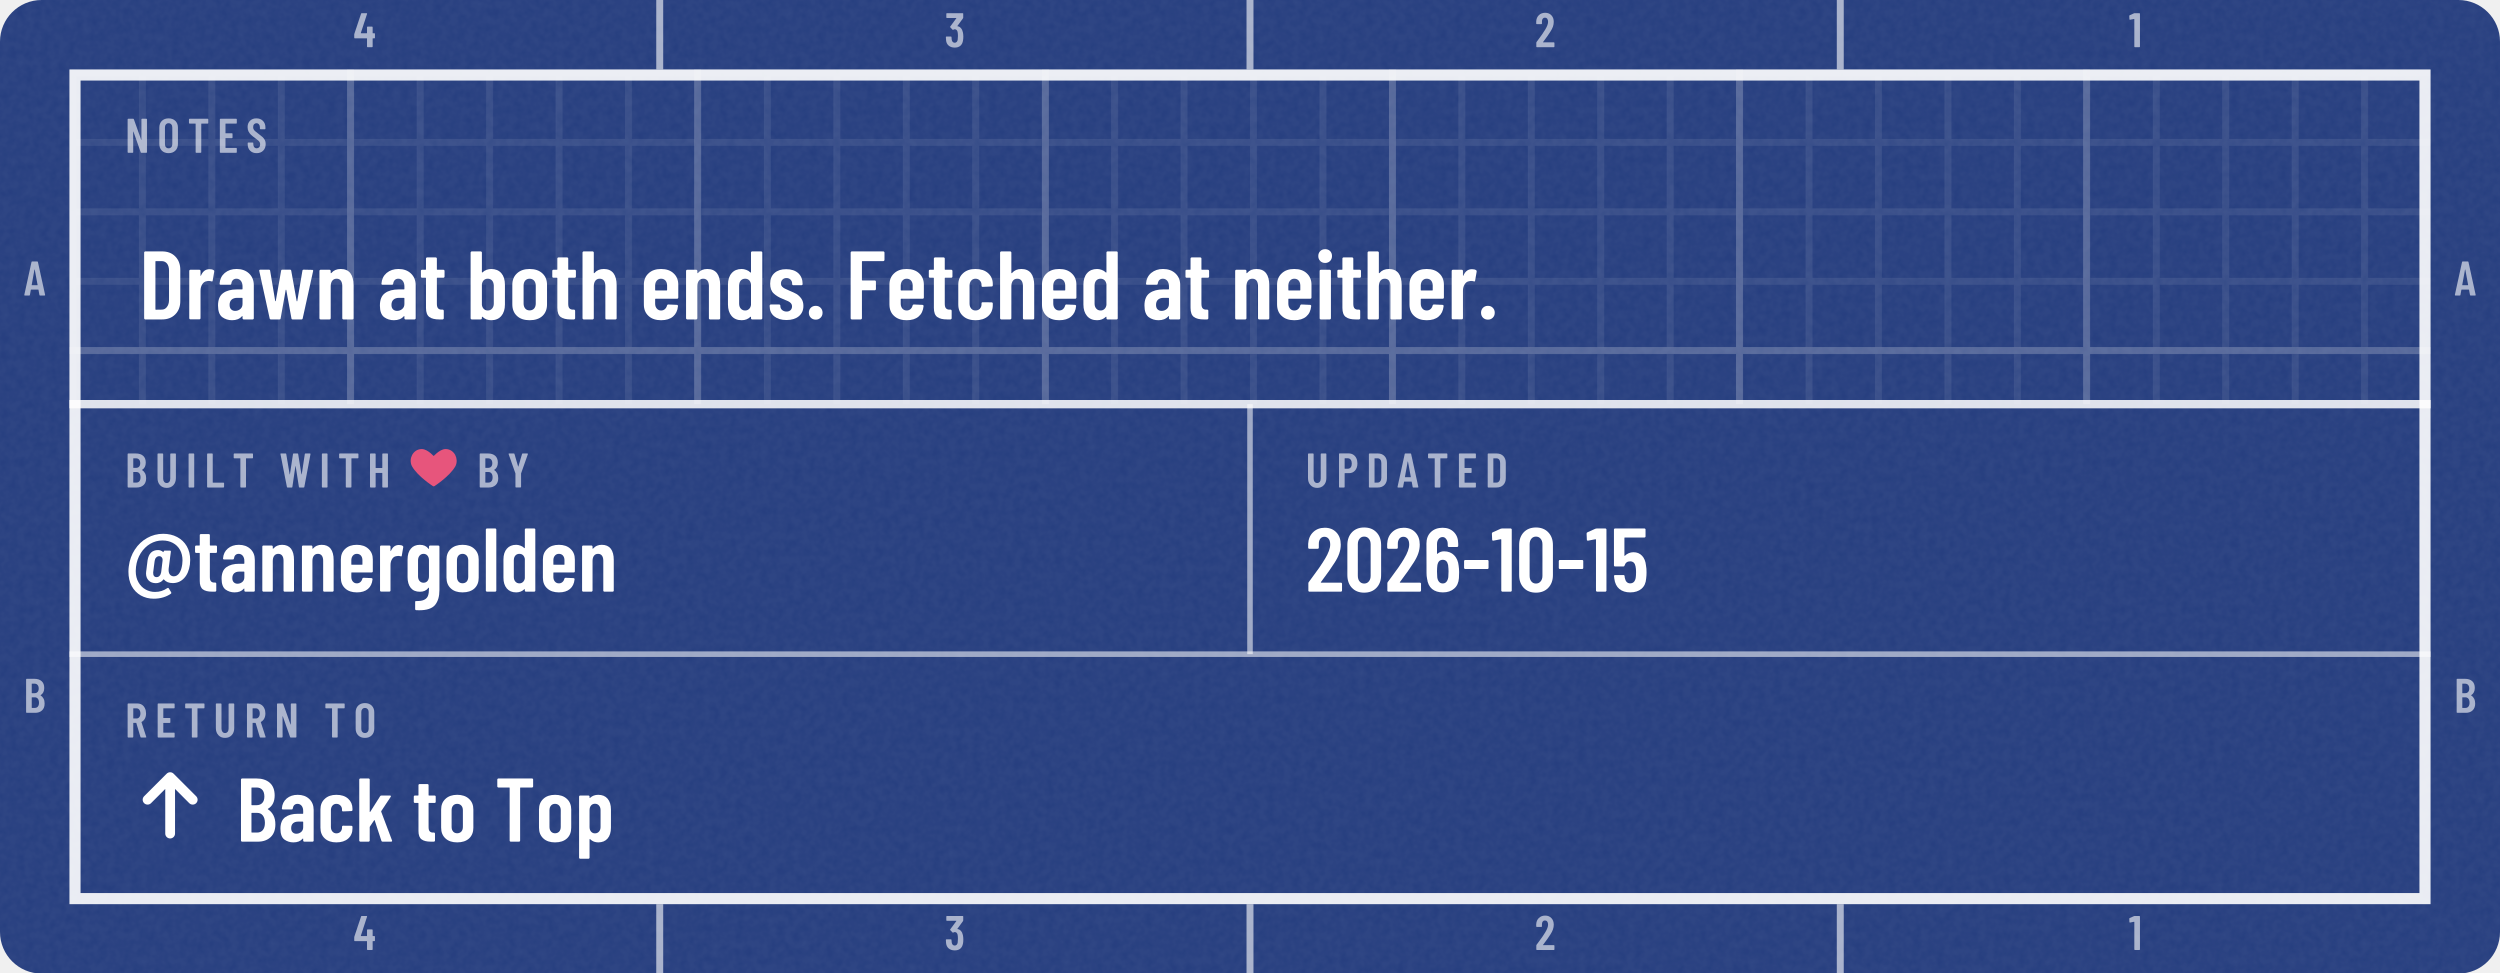
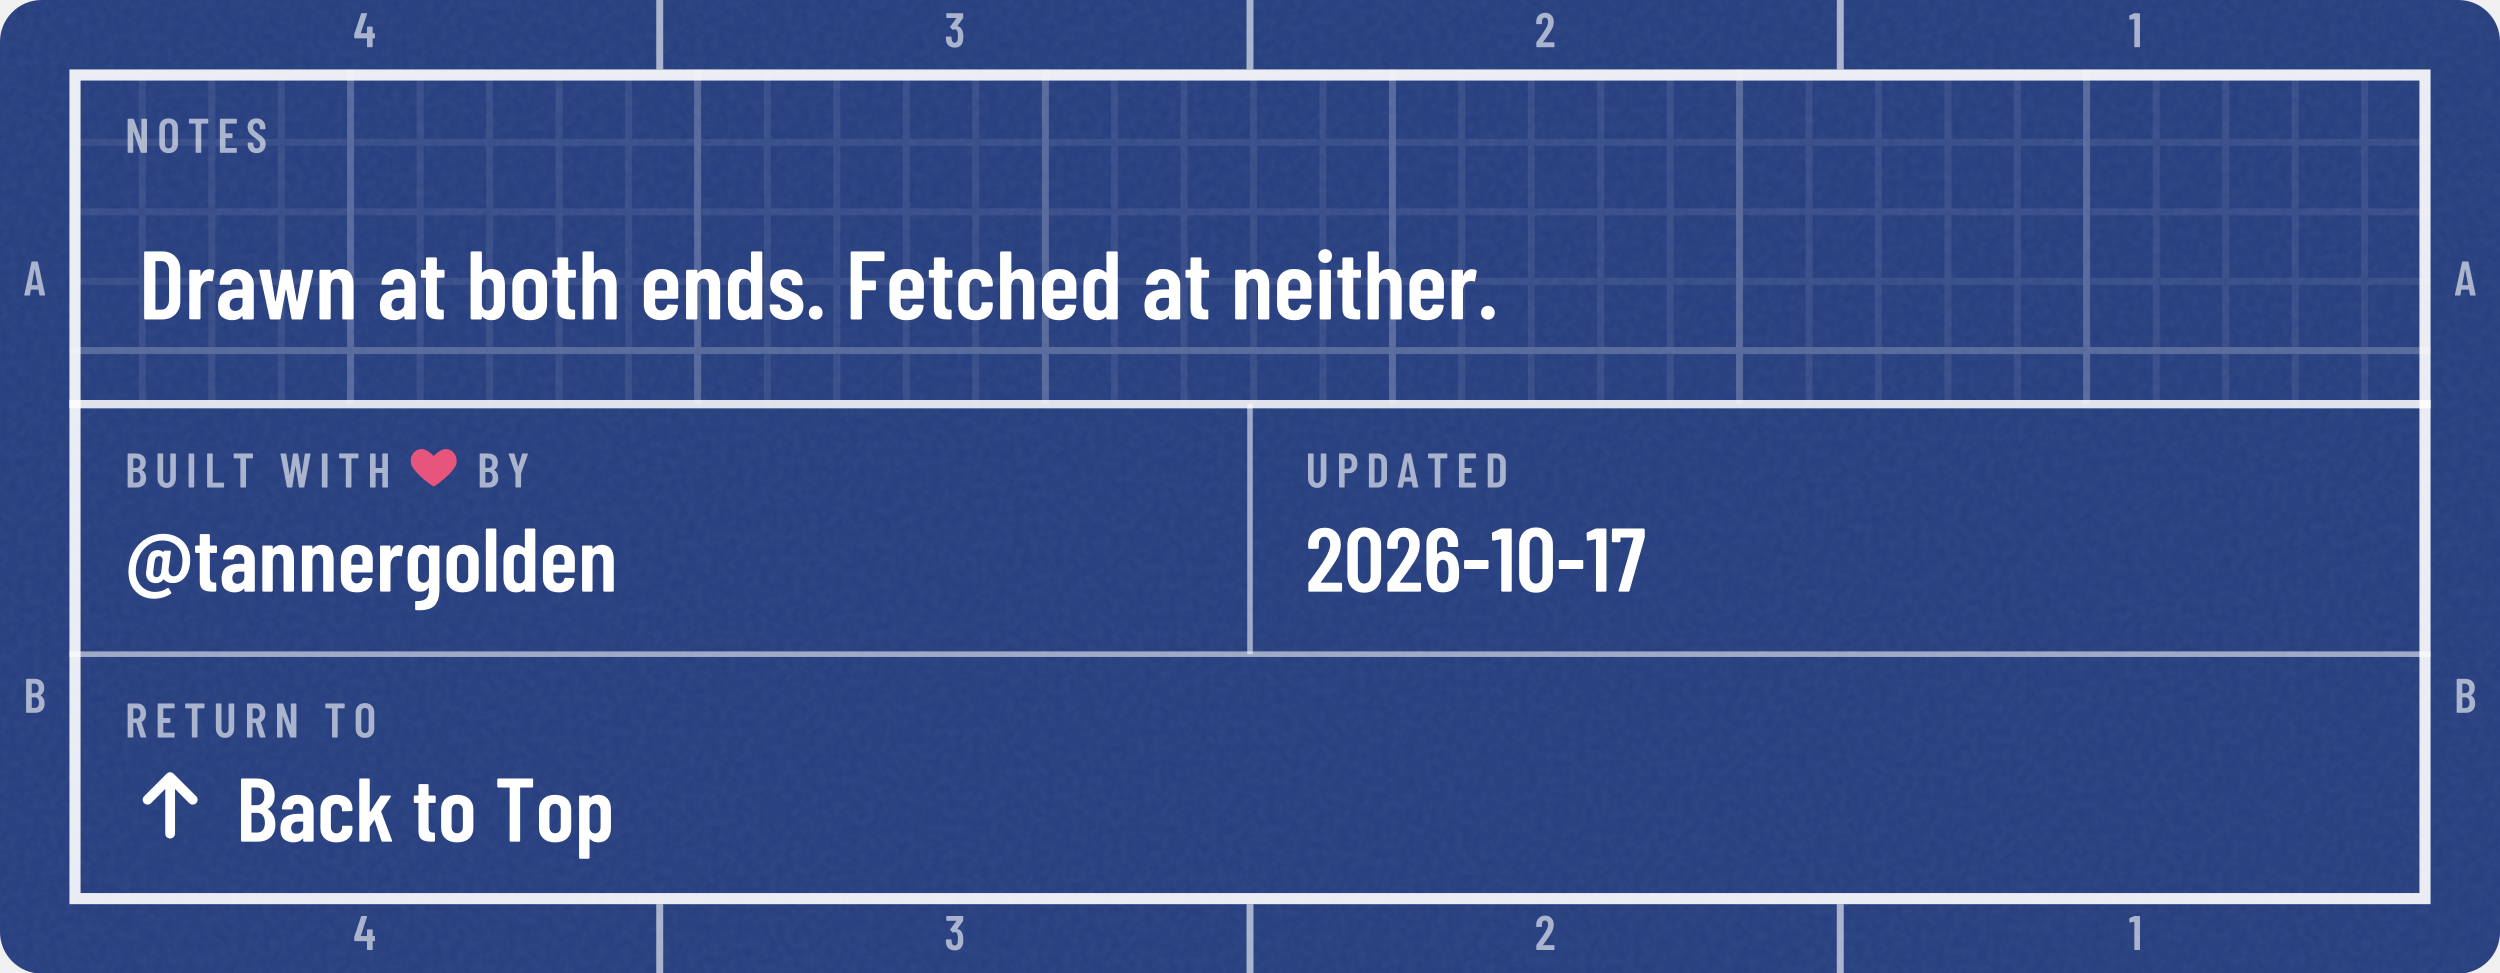
<svg xmlns="http://www.w3.org/2000/svg" width="360" height="140" viewBox="0 0 360 140" role="img" aria-labelledby="t d">
  <defs>
    <clipPath id="kc1">
      <rect x="0" y="0" width="360" height="140.2" rx="6" />
    </clipPath>
    <filter id="kn2" x="0" y="0" width="100%" height="100%">
      <feTurbulence type="fractalNoise" baseFrequency=".85" numOctaves="2" stitchTiles="stitch" />
      <feColorMatrix values="0 0 0 0 1 0 0 0 0 1 0 0 0 0 1 0 0 0 0.06 0" />
    </filter>
    <pattern id="kp3" width="10" height="10" patternUnits="userSpaceOnUse">
      <path d="M10 .5H.5V10" fill="none" stroke="#FFFFFF" stroke-opacity="0.075" />
    </pattern>
    <pattern id="kp4" width="50" height="50" patternUnits="userSpaceOnUse">
      <path d="M50 .5H.5V50" fill="none" stroke="#FFFFFF" stroke-opacity="0.16" />
    </pattern>
    <clipPath id="kc5">
      <path clip-rule="evenodd" d="M10 10h340v120.2h-340zM10 58.2h340v72h-340z" />
    </clipPath>
    <path id="m45" d="M27 263V339Q27 344 30 348Q34 351 39 351H286Q291 351 294 348Q298 344 298 339V263Q298 258 294 254Q291 251 286 251H39Q34 251 30 254Q27 258 27 263Z" />
    <path id="m46" d="M35 69Q35 100 55 120Q75 140 106 140Q137 140 156 120Q176 100 176 69Q176 38 156 18Q136 -2 106 -2Q75 -2 55 18Q35 38 35 69Z" />
    <path id="m48" d="M38 183V517Q38 604 89 658Q140 711 224 711Q309 711 360 658Q412 604 412 517V183Q412 96 360 42Q309 -11 224 -11Q140 -11 89 42Q38 96 38 183ZM296 176V524Q296 563 276 586Q257 610 224 610Q192 610 173 586Q154 563 154 524V176Q154 137 173 114Q192 90 224 90Q257 90 276 114Q296 137 296 176Z" />
    <path id="m49" d="M122 700H218Q223 700 226 696Q230 693 230 688V12Q230 7 226 4Q223 0 218 0H126Q121 0 118 4Q114 7 114 12V576Q114 578 112 580Q111 582 109 581L27 565H24Q13 565 13 576L10 643Q10 653 18 657L107 697Q114 700 122 700Z" />
    <path id="m50" d="M173 100H392Q397 100 400 96Q404 93 404 88V12Q404 7 400 4Q397 0 392 0H43Q38 0 34 4Q31 7 31 12V92Q31 101 36 107L75 160Q114 212 152 266Q189 320 215 363Q273 459 273 522Q273 562 256 585Q238 608 209 608Q180 608 163 586Q146 563 147 526V487Q147 482 144 478Q140 475 135 475H41Q36 475 32 478Q29 482 29 487V530Q33 610 84 659Q134 708 214 708Q293 708 342 656Q390 605 390 521Q390 471 373 422Q356 373 319 317Q294 277 260 229Q225 181 214 166Q184 126 170 106Q168 104 169 102Q170 100 173 100Z" />
    <path id="m51" d="M387 218Q387 169 380 134Q368 66 326 29Q283 -8 210 -8Q134 -8 86 32Q38 73 32 143Q30 165 28 207Q28 219 40 219H132Q144 219 144 207Q146 173 148 156Q153 125 169 108Q185 92 210 92Q234 92 250 108Q266 123 271 152Q276 182 276 230Q276 281 269 315Q263 341 248 355Q233 369 210 369Q195 369 183 360Q177 356 174 356Q172 356 166 360L119 408Q115 412 115 417Q115 421 118 425L243 595Q245 597 244 599Q242 601 239 601H49Q44 601 40 604Q37 608 37 613V688Q37 693 40 696Q44 700 49 700H373Q378 700 382 696Q385 693 385 688V609Q385 602 380 594L266 438Q262 432 268 431Q309 426 338 392Q368 358 378 307Q387 267 387 218Z" />
    <path id="m52" d="M443 275V194Q443 189 440 186Q436 182 431 182H401Q396 182 396 177V12Q396 7 392 4Q389 0 384 0H292Q287 0 284 4Q280 7 280 12V177Q280 182 275 182H29Q24 182 20 186Q17 189 17 194V259Q17 268 19 274L158 690Q161 700 171 700H271Q277 700 280 696Q283 693 281 686L153 293Q152 287 157 287H275Q280 287 280 292V412Q280 417 284 420Q287 424 292 424H384Q389 424 392 420Q396 417 396 412V292Q396 287 401 287H431Q436 287 440 284Q443 280 443 275Z" />
-     <path id="m53" d="M400 216Q400 175 396 146Q391 72 344 32Q297 -8 219 -8Q145 -8 99 30Q53 68 43 144L40 172Q40 184 52 184H144Q156 184 157 172Q157 166 159 154Q171 92 219 92Q244 92 260 108Q275 124 280 153Q284 178 284 217Q284 254 278 281Q273 307 258 322Q242 336 219 336Q171 336 157 290Q154 279 144 279H51Q46 279 42 282Q39 286 39 291V688Q39 693 42 696Q46 700 51 700H377Q382 700 386 696Q389 693 389 688V612Q389 607 386 604Q382 600 377 600H160Q155 600 155 595V400Q155 397 157 396Q159 396 161 398Q178 416 202 426Q227 437 254 437Q314 437 350 398Q387 360 394 290Q400 259 400 216Z" />
    <path id="m54" d="M401 216Q401 193 399 151Q394 75 346 34Q299 -8 221 -8Q147 -8 101 30Q55 69 46 144Q40 171 40 207L39 532Q39 613 88 660Q138 708 219 708Q295 708 343 660Q391 612 391 532V507Q391 502 388 498Q384 495 379 495H287Q282 495 278 498Q275 502 275 507V526Q275 560 258 582Q242 605 219 605Q191 605 174 583Q156 561 156 526V423Q156 420 158 419Q160 418 162 420Q191 447 234 447Q303 447 346 403Q389 359 396 286Q401 253 401 216ZM284 224Q284 250 279 295Q267 353 220 353Q196 353 180 338Q165 322 160 292Q156 257 156 224Q156 195 159 157Q164 125 180 108Q195 91 220 91Q245 91 260 109Q276 127 281 160Q284 196 284 224Z" />
+     <path id="m55" d="M90 13 255 594Q257 600 251 600H116Q111 600 111 595V559Q111 554 108 550Q104 547 99 547H28Q23 547 20 550Q16 554 16 559L17 688Q17 693 20 696Q24 700 29 700H368Q373 700 376 696Q380 693 380 688V607Q380 603 378 593L211 10Q208 0 197 0H100Q87 0 90 13Z" />
    <path id="m64" d="M722 352Q722 327 719 301Q706 204 655 150Q604 95 529 95Q465 95 431 135Q427 138 424 134Q409 113 387 104Q365 94 343 94Q292 94 262 124Q233 154 233 201Q233 218 238 250L242 283Q244 307 250 347Q268 461 367 461Q380 461 394 456Q409 451 421 440Q428 435 428 442V444Q429 455 441 455H497Q509 455 508 442L484 258Q483 252 483 240Q483 206 499 188Q515 170 541 170Q577 170 602 206Q626 243 634 303Q637 326 637 346Q637 413 609 463Q581 513 530 540Q480 567 414 567Q342 567 279 530Q216 492 174 426Q132 359 122 275Q119 251 119 229Q119 156 149 104Q179 51 228 24Q277 -3 333 -3Q408 -3 468 39Q473 42 476 42Q482 42 485 36L511 -6Q513 -9 513 -14Q513 -19 508 -23Q472 -48 424 -63Q375 -78 319 -78Q239 -78 175 -42Q111 -5 74 62Q38 130 38 221Q38 253 42 280Q55 384 109 466Q163 549 246 595Q328 641 422 641Q510 641 578 605Q646 569 684 504Q722 438 722 352ZM400 212 403 233 404 243 414 326 416 343Q419 365 408 379Q398 393 379 393Q360 393 346 379Q332 365 329 343L326 322Q320 283 320 276L312 212Q311 188 321 174Q331 161 350 161Q369 161 382 175Q396 189 400 212Z" />
    <path id="m65" d="M325 11 306 116Q306 121 300 121H154Q148 121 148 116L129 11Q128 0 116 0H25Q11 0 14 13L162 689Q164 700 175 700H281Q292 700 294 689L442 13V9Q442 0 431 0H338Q326 0 325 11ZM171 212H282Q288 212 287 217L229 533Q228 536 226 536Q224 536 223 533L166 217Q165 212 171 212Z" />
    <path id="m66" d="M242 0H66Q61 0 58 4Q54 7 54 12V688Q54 693 58 696Q61 700 66 700H224Q319 700 373 652Q427 604 427 512Q427 409 354 365Q349 362 352 359Q391 334 413 292Q435 250 435 192Q435 100 382 50Q328 0 242 0ZM170 595V409Q170 404 175 404H226Q267 404 290 429Q313 454 313 500Q313 548 290 574Q267 600 226 600H175Q170 600 170 595ZM319 208Q319 260 296 290Q273 319 233 319H175Q170 319 170 314V106Q170 101 175 101H233Q273 101 296 129Q319 157 319 208Z" />
    <path id="m68" d="M54 12V688Q54 693 58 696Q61 700 66 700H237Q323 700 374 648Q426 596 426 509V191Q426 104 374 52Q323 0 237 0H66Q61 0 58 4Q54 7 54 12ZM175 100 235 101Q268 101 288 128Q309 154 310 198V502Q310 547 290 574Q269 600 234 600H175Q170 600 170 595V105Q170 100 175 100Z" />
    <path id="m69" d="M391 600H175Q170 600 170 595V406Q170 401 175 401H303Q308 401 312 398Q315 394 315 389V312Q315 307 312 304Q308 300 303 300H175Q170 300 170 295V105Q170 100 175 100H391Q396 100 400 96Q403 93 403 88V12Q403 7 400 4Q396 0 391 0H66Q61 0 58 4Q54 7 54 12V688Q54 693 58 696Q61 700 66 700H391Q396 700 400 696Q403 693 403 688V612Q403 607 400 604Q396 600 391 600Z" />
    <path id="m70" d="M390 600H175Q170 600 170 595V406Q170 401 175 401H302Q307 401 310 398Q314 394 314 389V312Q314 307 310 304Q307 300 302 300H175Q170 300 170 295V12Q170 7 166 4Q163 0 158 0H66Q61 0 58 4Q54 7 54 12V688Q54 693 58 696Q61 700 66 700H390Q395 700 398 696Q402 693 402 688V612Q402 607 398 604Q395 600 390 600Z" />
    <path id="m72" d="M319 700H411Q416 700 420 696Q423 693 423 688V12Q423 7 420 4Q416 0 411 0H319Q314 0 310 4Q307 7 307 12V295Q307 300 302 300H175Q170 300 170 295V12Q170 7 166 4Q163 0 158 0H66Q61 0 58 4Q54 7 54 12V688Q54 693 58 696Q61 700 66 700H158Q163 700 166 696Q170 693 170 688V406Q170 401 175 401H302Q307 401 307 406V688Q307 693 310 696Q314 700 319 700Z" />
    <path id="m73" d="M54 12V688Q54 693 58 696Q61 700 66 700H158Q163 700 166 696Q170 693 170 688V12Q170 7 166 4Q163 0 158 0H66Q61 0 58 4Q54 7 54 12Z" />
    <path id="m76" d="M54 12V688Q54 693 58 696Q61 700 66 700H158Q163 700 166 696Q170 693 170 688V105Q170 100 175 100H391Q396 100 400 96Q403 93 403 88V12Q403 7 400 4Q396 0 391 0H66Q61 0 58 4Q54 7 54 12Z" />
    <path id="m78" d="M350 700H441Q446 700 450 696Q453 693 453 688V12Q453 7 450 4Q446 0 441 0H336Q326 0 323 10L174 434Q173 437 170 436Q168 436 168 433L169 12Q169 7 166 4Q162 0 157 0H66Q61 0 58 4Q54 7 54 12V688Q54 693 58 696Q61 700 66 700H169Q179 700 182 690L332 269Q333 266 336 266Q338 267 338 270V688Q338 693 342 696Q345 700 350 700Z" />
    <path id="m79" d="M42 182V518Q42 604 94 656Q147 708 233 708Q319 708 372 656Q425 604 425 518V182Q425 96 372 44Q319 -8 233 -8Q147 -8 94 44Q42 96 42 182ZM309 177V523Q309 561 288 584Q267 608 233 608Q199 608 178 584Q158 561 158 523V177Q158 139 178 116Q199 92 233 92Q267 92 288 116Q309 139 309 177Z" />
    <path id="m80" d="M432 495Q432 405 384 350Q337 295 259 295H174Q169 295 169 290V12Q169 7 166 4Q162 0 157 0H65Q60 0 56 4Q53 7 53 12V689Q53 694 56 698Q60 701 65 701H253Q306 701 346 675Q387 649 410 602Q432 555 432 495ZM316 492Q316 542 294 572Q271 601 234 601H174Q169 601 169 596V391Q169 386 174 386H234Q271 386 294 414Q316 443 316 492Z" />
    <path id="m82" d="M318 10 233 297Q231 301 228 301H175Q170 301 170 296V12Q170 7 166 4Q163 0 158 0H66Q61 0 58 4Q54 7 54 12V688Q54 693 58 696Q61 700 66 700H254Q307 700 348 674Q388 649 410 602Q433 556 433 496Q433 434 409 389Q385 344 342 321Q338 320 339 315L437 14Q438 12 438 9Q438 0 427 0H331Q321 0 318 10ZM170 595V396Q170 391 175 391H236Q272 391 294 419Q317 447 317 495Q317 543 294 572Q272 600 236 600H175Q170 600 170 595Z" />
    <path id="m83" d="M34 173V199Q34 204 38 208Q41 211 46 211H137Q142 211 146 208Q149 204 149 199V179Q149 140 168 116Q188 92 219 92Q250 92 270 114Q290 137 290 174Q290 200 279 219Q268 238 248 255Q228 272 184 304Q134 340 104 368Q73 396 52 436Q32 475 32 527Q32 610 82 659Q132 708 214 708Q297 708 348 656Q399 605 399 520V496Q399 491 396 488Q392 484 387 484H297Q292 484 288 488Q285 491 285 496V522Q285 561 266 584Q246 608 214 608Q184 608 165 586Q146 565 146 527Q146 491 166 466Q187 441 247 397Q308 352 339 324Q370 295 387 261Q404 227 404 180Q404 95 353 44Q302 -8 219 -8Q136 -8 85 42Q34 92 34 173Z" />
    <path id="m84" d="M425 688V612Q425 607 422 604Q418 600 413 600H286Q281 600 281 595V12Q281 7 278 4Q274 0 269 0H177Q172 0 168 4Q165 7 165 12V595Q165 600 160 600H40Q35 600 32 604Q28 607 28 612V688Q28 693 32 696Q35 700 40 700H413Q418 700 422 696Q425 693 425 688Z" />
    <path id="m85" d="M50 194V688Q50 693 54 696Q57 700 62 700H154Q159 700 162 696Q166 693 166 688V182Q166 142 186 117Q206 92 239 92Q272 92 292 117Q312 142 312 182V688Q312 693 316 696Q319 700 324 700H416Q421 700 424 696Q428 693 428 688V194Q428 103 376 48Q324 -8 239 -8Q153 -8 102 48Q50 103 50 194Z" />
    <path id="m87" d="M157 11 24 687 23 691Q23 700 34 700H130Q142 700 143 689L213 272Q214 269 216 269Q218 269 219 272L282 689Q283 700 295 700H375Q387 700 388 689L456 272Q457 269 459 269Q461 269 462 272L525 689Q526 700 538 700H631Q644 700 642 687L515 11Q514 0 502 0H417Q405 0 404 11L337 436Q336 440 334 440Q332 440 331 436L269 11Q268 0 256 0H170Q158 0 157 11Z" />
    <path id="m89" d="M170 13V286L169 292L30 686Q29 688 29 691Q29 700 40 700H136Q147 700 150 690L225 433Q226 430 228 430Q230 430 231 433L306 690Q309 700 320 700H416Q422 700 425 696Q428 693 426 686L287 292L286 286V13Q286 8 282 4Q279 1 274 1H182Q177 1 174 4Q170 8 170 13Z" />
    <path id="m97" d="M397 352V12Q397 7 394 4Q390 0 385 0H293Q288 0 284 4Q281 7 281 12V31Q281 34 279 35Q277 36 275 33Q240 -8 173 -8Q116 -8 72 24Q29 57 29 143Q29 233 82 271Q134 309 224 309H276Q281 309 281 314V340Q281 376 263 398Q245 419 218 419Q197 419 183 406Q169 392 166 369Q165 357 153 357H56Q44 357 45 369Q50 437 98 478Q147 519 220 519Q299 519 348 473Q397 427 397 352ZM281 160V217Q281 222 276 222H224Q190 222 169 204Q148 185 148 150Q148 119 164 104Q180 88 205 88Q235 88 258 107Q281 126 281 160Z" />
    <path id="m98" d="M399 357V154Q399 80 362 36Q325 -8 258 -8Q204 -8 168 27Q166 29 164 28Q162 27 162 24V12Q162 7 158 4Q155 0 150 0H58Q53 0 50 4Q46 7 46 12V688Q46 693 50 696Q53 700 58 700H150Q155 700 158 696Q162 693 162 688V486Q162 483 164 482Q167 482 170 486Q189 503 212 511Q236 519 258 519Q324 519 362 476Q399 433 399 357ZM222 419Q198 419 182 404Q166 388 162 362V149Q166 123 182 108Q198 92 222 92Q250 92 267 112Q284 131 284 163V348Q284 380 267 400Q250 419 222 419Z" />
    <path id="m99" d="M38 155V357Q38 430 86 474Q133 519 215 519Q297 519 345 476Q393 432 393 365V351Q393 346 390 342Q386 339 381 339L289 335Q277 335 277 347V357Q277 382 260 400Q242 419 215 419Q188 419 171 399Q154 379 154 348V163Q154 132 171 112Q188 92 215 92Q242 92 260 110Q277 129 277 155V165Q277 170 280 174Q284 177 289 177L381 176Q386 176 390 172Q393 169 393 164V146Q393 77 345 34Q297 -8 215 -8Q133 -8 86 36Q38 80 38 155Z" />
    <path id="m100" d="M287 700H379Q384 700 388 696Q391 693 391 688V12Q391 7 388 4Q384 0 379 0H287Q282 0 278 4Q275 7 275 12V24Q275 27 273 28Q271 29 269 27Q233 -8 179 -8Q112 -8 75 36Q38 80 38 154V357Q38 433 76 476Q113 519 179 519Q202 519 226 510Q250 502 269 483Q271 481 273 482Q275 483 275 486V688Q275 693 278 696Q282 700 287 700ZM275 149V362Q271 388 255 404Q239 419 215 419Q187 419 170 400Q153 380 153 348V163Q153 131 170 112Q187 92 215 92Q239 92 255 108Q271 123 275 149Z" />
    <path id="m101" d="M380 213H159Q154 213 154 208V163Q154 132 171 112Q188 92 215 92Q238 92 254 106Q271 121 276 144Q279 154 289 154L378 150Q383 150 386 146Q390 143 389 137Q382 67 338 30Q294 -8 215 -8Q133 -8 86 36Q38 79 38 154V357Q38 430 86 474Q133 519 215 519Q297 519 344 474Q392 430 392 357V225Q392 220 388 216Q385 213 380 213ZM154 348V303Q154 298 159 298H272Q277 298 277 303V348Q277 380 260 400Q243 419 215 419Q188 419 171 399Q154 379 154 348Z" />
    <path id="m103" d="M287 511H379Q384 511 388 508Q391 504 391 499V19Q391 -89 342 -148Q293 -206 167 -206Q145 -206 134 -205Q122 -204 122 -192V-115Q122 -102 135 -104Q192 -105 222 -90Q253 -75 264 -46Q275 -17 275 30V41Q275 44 273 44Q271 45 269 42Q236 -1 175 -1Q108 -1 73 42Q38 86 38 161V357Q38 434 74 476Q109 519 175 519Q236 519 269 476Q271 473 273 474Q275 474 275 477V499Q275 504 278 508Q282 511 287 511ZM275 169V348Q275 380 258 400Q242 419 215 419Q188 419 171 399Q154 379 154 348V169Q154 138 171 118Q188 99 215 99Q242 99 258 118Q275 138 275 169Z" />
    <path id="m104" d="M397 352V12Q397 7 394 4Q390 0 385 0H293Q288 0 284 4Q281 7 281 12V343Q281 379 266 399Q251 419 223 419Q194 419 178 398Q162 377 162 340V12Q162 7 158 4Q155 0 150 0H58Q53 0 50 4Q46 7 46 12V688Q46 693 50 696Q53 700 58 700H150Q155 700 158 696Q162 693 162 688V479Q162 476 164 476Q167 475 170 479Q204 519 265 519Q330 519 364 476Q397 432 397 352Z" />
    <path id="m105" d="M36 652Q36 683 56 703Q76 723 107 723Q138 723 158 703Q177 683 177 652Q177 621 157 601Q137 581 107 581Q76 581 56 601Q36 621 36 652ZM50 12V499Q50 504 54 508Q57 511 62 511H154Q159 511 162 508Q166 504 166 499V12Q166 7 162 4Q159 0 154 0H62Q57 0 54 4Q50 7 50 12Z" />
    <path id="m107" d="M46 12V688Q46 693 50 696Q53 700 58 700H150Q155 700 158 696Q162 693 162 688V332Q162 328 164 328Q166 328 168 331L277 503Q281 511 291 511H387Q394 511 396 506Q398 502 394 496L290 339Q288 335 289 332L409 14Q410 12 410 9Q410 0 399 0H304Q294 0 291 10L217 236Q216 239 214 240Q212 240 211 237L164 167Q162 163 162 161V12Q162 7 158 4Q155 0 150 0H58Q53 0 50 4Q46 7 46 12Z" />
    <path id="m108" d="M42 12V688Q42 693 46 696Q49 700 54 700H146Q151 700 154 696Q158 693 158 688V12Q158 7 154 4Q151 0 146 0H54Q49 0 46 4Q42 7 42 12Z" />
    <path id="m110" d="M397 352V12Q397 7 394 4Q390 0 385 0H293Q288 0 284 4Q281 7 281 12V343Q281 379 266 399Q251 419 223 419Q194 419 178 398Q162 377 162 340V12Q162 7 158 4Q155 0 150 0H58Q53 0 50 4Q46 7 46 12V499Q46 504 50 508Q53 511 58 511H150Q155 511 158 508Q162 504 162 499V479Q162 476 164 476Q167 475 170 479Q204 519 265 519Q330 519 364 476Q397 432 397 352Z" />
    <path id="m111" d="M38 155V356Q38 430 86 474Q134 519 216 519Q299 519 347 474Q395 430 395 356V155Q395 80 348 36Q300 -8 216 -8Q133 -8 86 36Q38 80 38 155ZM279 164V348Q279 379 262 399Q244 419 216 419Q188 419 171 400Q154 380 154 348V164Q154 132 171 112Q188 93 216 93Q244 93 262 112Q279 132 279 164Z" />
    <path id="m112" d="M403 357V155Q403 78 366 35Q329 -8 262 -8Q239 -8 215 0Q191 9 172 28Q170 30 168 29Q166 28 166 25V-177Q166 -182 162 -186Q159 -189 154 -189H62Q57 -189 54 -186Q50 -182 50 -177V499Q50 504 54 508Q57 511 62 511H154Q159 511 162 508Q166 504 166 499V487Q166 484 168 484Q171 483 174 487Q209 519 262 519Q329 519 366 476Q403 432 403 357ZM226 420Q199 420 182 400Q166 380 166 348V163Q166 131 182 112Q199 92 226 92Q254 92 271 112Q288 131 288 163V348Q288 380 271 400Q254 420 226 420Z" />
    <path id="m114" d="M297 507Q305 502 303 492L287 399Q286 387 273 392Q259 396 247 396Q235 396 225 393Q197 389 180 362Q162 334 162 296V13Q162 8 158 4Q155 1 150 1H58Q53 1 50 4Q46 8 46 13V499Q46 504 50 508Q53 511 58 511H150Q155 511 158 508Q162 504 162 499V453Q162 449 164 448Q166 448 167 452Q194 517 255 517Q282 517 297 507Z" />
    <path id="m115" d="M30 135V142Q30 147 34 150Q37 154 42 154H128Q133 154 136 150Q140 147 140 142V137Q140 113 158 97Q177 81 204 81Q230 81 245 96Q260 111 260 134Q260 154 247 168Q234 181 219 188Q204 195 165 211Q108 233 72 267Q35 301 35 368Q35 438 80 478Q124 517 200 517Q278 517 324 476Q369 434 369 364Q369 359 366 356Q362 352 357 352H273Q268 352 264 356Q261 359 261 364V370Q261 394 244 410Q228 426 203 426Q177 426 162 410Q146 393 146 370Q146 351 158 338Q170 325 185 318Q200 310 235 295Q277 278 306 262Q334 245 356 214Q377 184 377 139Q377 72 330 33Q283 -6 203 -6Q124 -6 77 32Q30 70 30 135Z" />
    <path id="m116" d="M248 429H186Q181 429 181 424V162Q181 127 194 114Q207 100 233 101H240Q245 101 248 98Q252 94 252 89V12Q252 7 248 4Q245 0 240 0H206Q138 0 104 25Q69 50 69 119V424Q69 429 64 429H29Q24 429 20 432Q17 436 17 441V499Q17 504 20 508Q24 511 29 511H64Q69 511 69 516V626Q69 631 72 634Q76 638 81 638H169Q174 638 178 634Q181 631 181 626V516Q181 511 186 511H248Q253 511 256 508Q260 504 260 499V441Q260 436 256 432Q253 429 248 429Z" />
    <path id="m119" d="M126 11 19 499V503Q19 512 30 512H118Q130 512 131 501L183 190Q184 187 186 187Q188 187 189 190L244 501Q245 512 257 512H335Q347 512 348 501L404 189Q405 186 407 186Q409 186 410 189L463 501Q464 512 476 512L563 510Q576 510 573 497L466 11Q464 0 453 0H363Q351 0 350 11L297 303Q296 306 294 306Q292 306 291 303L239 11Q238 0 226 0H139Q128 0 126 11Z" />
  </defs>
  <rect y="0" width="360" height="140.2" rx="6" fill="#253D7E" />
  <rect y="0" width="360" height="140.2" clip-path="url(#kc1)" filter="url(#kn2)" />
  <g clip-path="url(#kc5)">
    <rect y="0" width="360" height="140.2" fill="url(#kp3)" />
    <rect y="0" width="360" height="140.2" fill="url(#kp4)" />
  </g>
  <rect x="10.8" y="10.8" width="338.4" height="118.6" fill="none" stroke="#FFFFFF" stroke-opacity="0.9" stroke-width="1.6" />
  <path d="M95 0V10M95 130.2V140.2M180 0V10M180 130.2V140.2M265 0V10M265 130.2V140.2" stroke="#FFFFFF" stroke-opacity="0.6" />
  <g transform="scale(0.007 -0.007)" fill="#FFFFFF" fill-opacity="0.6">
    <use href="#m52" x="7270" y="-971" />
    <use href="#m52" x="7270" y="-19543" />
    <use href="#m51" x="19430" y="-971" />
    <use href="#m51" x="19430" y="-19543" />
    <use href="#m50" x="31573" y="-971" />
    <use href="#m50" x="31573" y="-19543" />
    <use href="#m49" x="43792" y="-971" />
    <use href="#m49" x="43792" y="-19543" />
    <use href="#m65" x="486" y="-6079" />
    <use href="#m65" x="50486" y="-6079" />
    <use href="#m66" x="483" y="-14664" />
    <use href="#m66" x="50483" y="-14664" />
  </g>
  <g transform="translate(18 22) scale(0.007 -0.007)" fill="#FFFFFF" fill-opacity="0.6">
    <use href="#m78" x="0" />
    <use href="#m79" x="664" />
    <use href="#m84" x="1288" />
    <use href="#m69" x="1897" />
    <use href="#m83" x="2490" />
  </g>
  <g transform="translate(20 46) scale(0.014 -0.014)" fill="#FFFFFF">
    <use href="#m68" x="0" />
    <use href="#m114" x="472" />
    <use href="#m97" x="785" />
    <use href="#m119" x="1219" />
    <use href="#m110" x="1811" />
    <use href="#m97" x="2450" />
    <use href="#m116" x="2884" />
    <use href="#m98" x="3366" />
    <use href="#m111" x="3803" />
    <use href="#m116" x="4235" />
    <use href="#m104" x="4517" />
    <use href="#m101" x="5156" />
    <use href="#m110" x="5582" />
    <use href="#m100" x="6021" />
    <use href="#m115" x="6458" />
    <use href="#m46" x="6856" />
    <use href="#m70" x="7267" />
    <use href="#m101" x="7682" />
    <use href="#m116" x="8108" />
    <use href="#m99" x="8390" />
    <use href="#m104" x="8812" />
    <use href="#m101" x="9251" />
    <use href="#m100" x="9677" />
    <use href="#m97" x="10314" />
    <use href="#m116" x="10748" />
    <use href="#m110" x="11230" />
    <use href="#m101" x="11669" />
    <use href="#m105" x="12095" />
    <use href="#m116" x="12310" />
    <use href="#m104" x="12592" />
    <use href="#m101" x="13031" />
    <use href="#m114" x="13457" />
    <use href="#m46" x="13770" />
  </g>
  <path d="M10 58.2H350" stroke="#FFFFFF" stroke-opacity="0.85" stroke-width="1.2" />
  <g transform="translate(18 70.2) scale(0.007 -0.007)" fill="#FFFFFF" fill-opacity="0.6">
    <use href="#m66" x="0" />
    <use href="#m85" x="619" />
    <use href="#m73" x="1254" />
    <use href="#m76" x="1635" />
    <use href="#m84" x="2208" />
    <use href="#m87" x="3174" />
    <use href="#m73" x="3996" />
    <use href="#m84" x="4377" />
    <use href="#m72" x="4986" />
  </g>
  <g transform="translate(58.7 63.6) scale(0.3125)" fill="#E7557C" stroke="#E7557C" stroke-width="1.2" stroke-linejoin="round">
    <path d="M12 20s-7-4.5-9.5-9C1 8 3 4 6.5 4 9 4 12 7.5 12 7.5S15 4 17.5 4C21 4 23 8 21.5 11c-2.5 4.5-9.5 9-9.5 9z" />
  </g>
  <g transform="translate(68.7 70.2) scale(0.007 -0.007)" fill="#FFFFFF" fill-opacity="0.6">
    <use href="#m66" x="0" />
    <use href="#m89" x="619" />
  </g>
  <g transform="translate(18 85.2) scale(0.013 -0.013)" fill="#FFFFFF">
    <use href="#m64" x="0" />
    <use href="#m116" x="759" />
    <use href="#m97" x="1041" />
    <use href="#m110" x="1475" />
    <use href="#m110" x="1914" />
    <use href="#m101" x="2353" />
    <use href="#m114" x="2779" />
    <use href="#m103" x="3092" />
    <use href="#m111" x="3523" />
    <use href="#m108" x="3955" />
    <use href="#m100" x="4154" />
    <use href="#m101" x="4591" />
    <use href="#m110" x="5017" />
  </g>
  <path d="M180 58.2V94.2" stroke="#FFFFFF" stroke-opacity="0.55" stroke-width=".8" />
  <g transform="translate(188 70.2) scale(0.007 -0.007)" fill="#FFFFFF" fill-opacity="0.6">
    <use href="#m85" x="0" />
    <use href="#m80" x="635" />
    <use href="#m68" x="1249" />
    <use href="#m65" x="1878" />
    <use href="#m84" x="2492" />
    <use href="#m69" x="3101" />
    <use href="#m68" x="3693" />
  </g>
  <g transform="translate(188 85.2) scale(0.013 -0.013)" fill="#FFFFFF">
    <use href="#m50" x="0" />
    <use href="#m48" x="425" />
    <use href="#m50" x="875" />
    <use href="#m54" x="1300" />
    <use href="#m45" x="1729" />
    <use href="#m49" x="2054" />
    <use href="#m48" x="2328" />
    <use href="#m45" x="2778" />
    <use href="#m49" x="3103" />
-     <use href="#m53" x="3377" />
+     <use href="#m55" x="3377" />
  </g>
  <path d="M10 94.2H350" stroke="#FFFFFF" stroke-opacity="0.55" stroke-width=".8" />
  <g transform="translate(18 106.2) scale(0.007 -0.007)" fill="#FFFFFF" fill-opacity="0.6">
    <use href="#m82" x="0" />
    <use href="#m69" x="618" />
    <use href="#m84" x="1210" />
    <use href="#m85" x="1819" />
    <use href="#m82" x="2455" />
    <use href="#m78" x="3073" />
    <use href="#m84" x="4094" />
    <use href="#m79" x="4703" />
  </g>
  <g transform="rotate(-90 24.5 115.7)">
    <g transform="translate(18 109.2) scale(0.5417)" fill="none" stroke="#FFFFFF" stroke-width="2.6" stroke-linecap="round" stroke-linejoin="round">
      <path d="M4 12h15M13 6l6 6-6 6" />
    </g>
  </g>
  <g transform="translate(34 121.2) scale(0.013 -0.013)" fill="#FFFFFF">
    <use href="#m66" x="0" />
    <use href="#m97" x="462" />
    <use href="#m99" x="896" />
    <use href="#m107" x="1318" />
    <use href="#m116" x="1951" />
    <use href="#m111" x="2233" />
    <use href="#m84" x="2865" />
    <use href="#m111" x="3317" />
    <use href="#m112" x="3749" />
  </g>
</svg>
